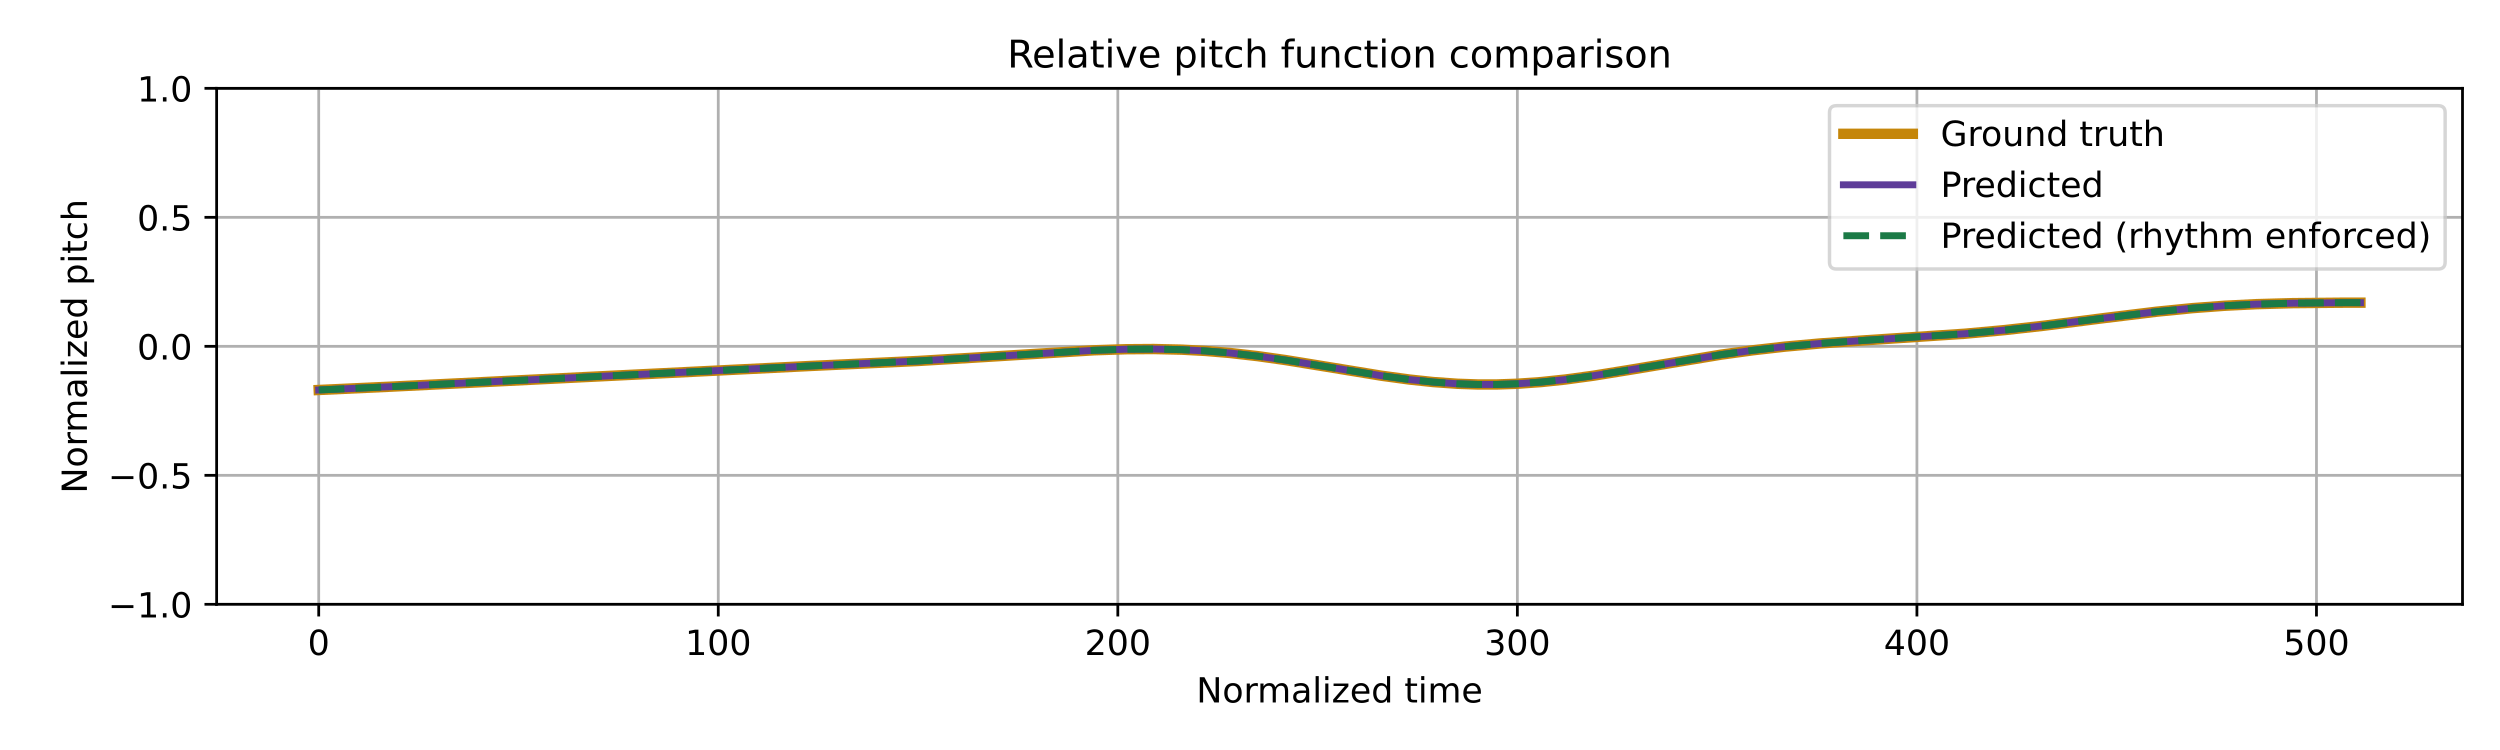
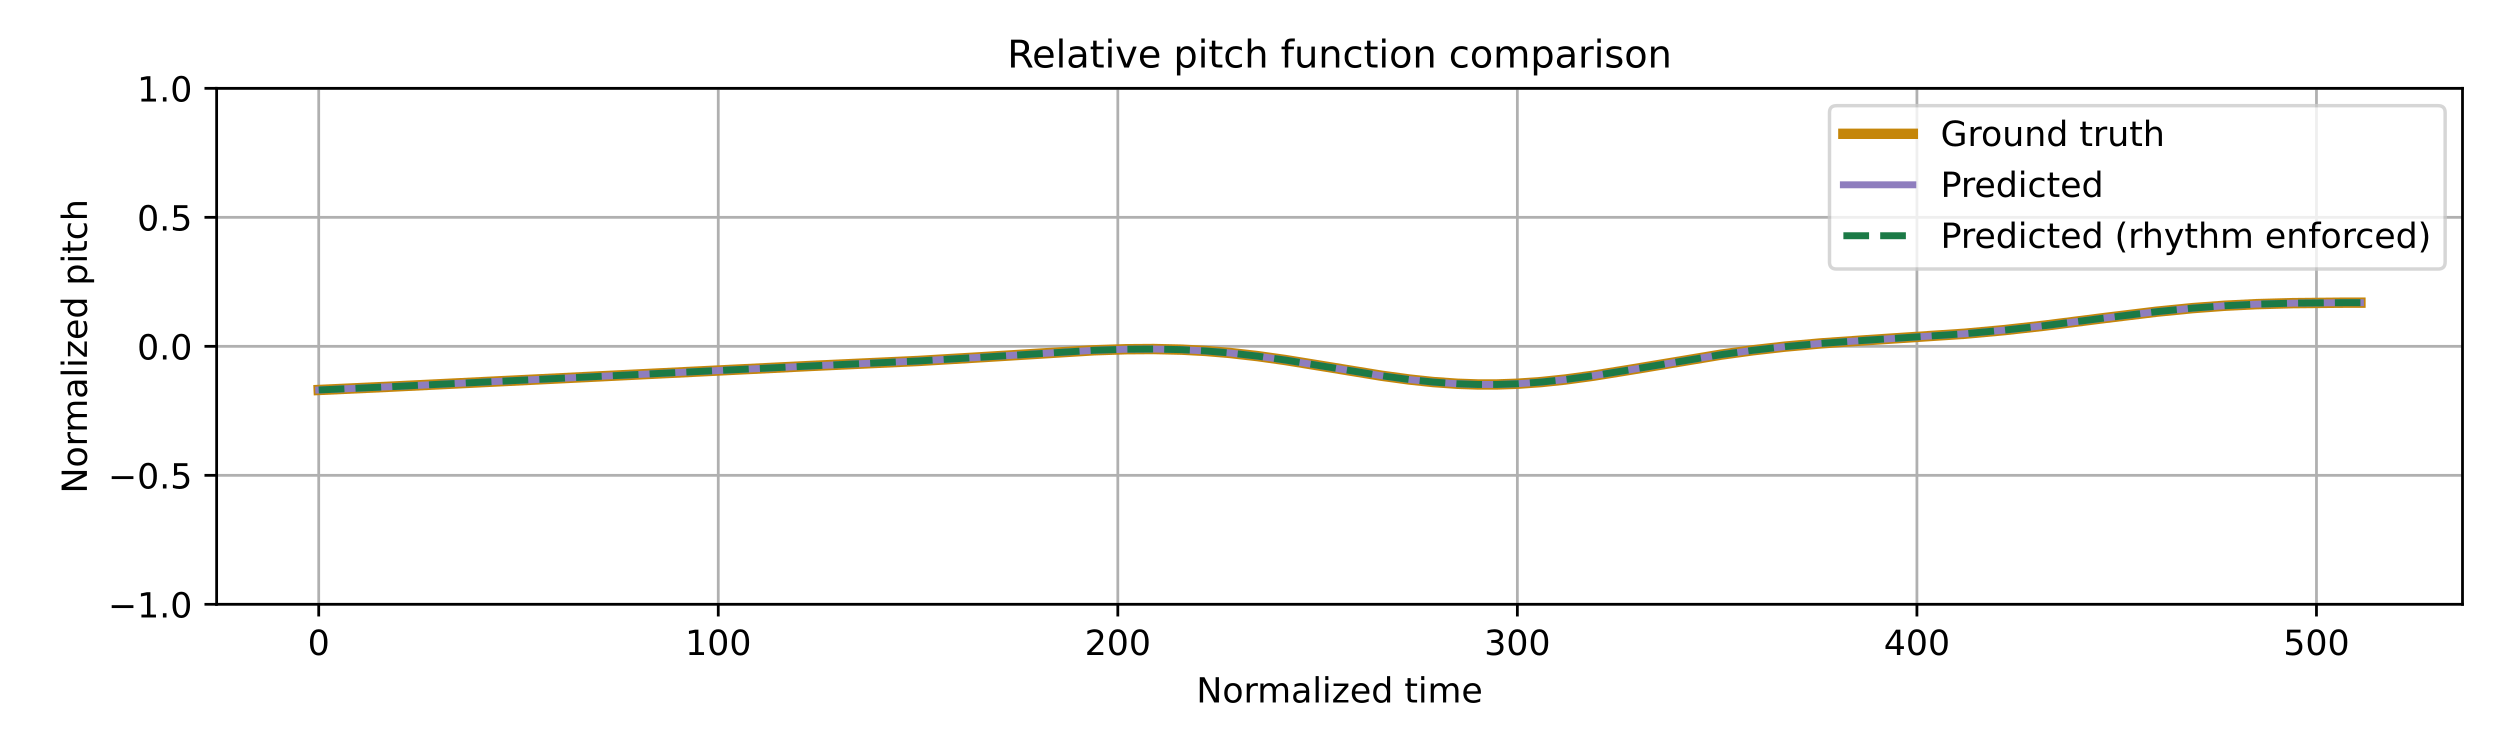
<svg xmlns="http://www.w3.org/2000/svg" xmlns:xlink="http://www.w3.org/1999/xlink" width="720pt" height="216pt" viewBox="0 0 720 216" version="1.1">
  <defs>
    <style type="text/css">*{stroke-linejoin: round; stroke-linecap: butt}</style>
  </defs>
  <g id="figure_1">
    <g id="patch_1">
      <path d="M 0 216  L 720 216  L 720 0  L 0 0  z " style="fill: #ffffff" />
    </g>
    <g id="axes_1">
      <g id="patch_2">
        <path d="M 62.39 174.04  L 709.2 174.04  L 709.2 25.44  L 62.39 25.44  z " style="fill: #ffffff" />
      </g>
      <g id="matplotlib.axis_1">
        <g id="xtick_1">
          <g id="line2d_1">
-             <path d="M 91.79 174.04  L 91.79 25.44  " clip-path="url(#p24b5683816)" style="fill: none; stroke: #b0b0b0; stroke-width: 0.8; stroke-linecap: square" />
+             <path d="M 91.79 174.04  L 91.79 25.44  " clip-path="url(#p1026c1a2c2)" style="fill: none; stroke: #b0b0b0; stroke-width: 0.8; stroke-linecap: square" />
          </g>
          <g id="line2d_2">
            <defs>
-               <path id="m3e1c8670ce" d="M 0 0  L 0 3.5  " style="stroke: #000000; stroke-width: 0.8" />
-             </defs>
-             <g>
-               <use xlink:href="#m3e1c8670ce" x="91.79" y="174.04" style="stroke: #000000; stroke-width: 0.8" />
+               <path id="m2985ba8503" d="M 0 0  L 0 3.5  " style="stroke: #000000; stroke-width: 0.8" />
+             </defs>
+             <g>
+               <use xlink:href="#m2985ba8503" x="91.79" y="174.04" style="stroke: #000000; stroke-width: 0.8" />
            </g>
          </g>
          <g id="text_1">
            <g transform="translate(88.60921 188.6384) scale(0.1 -0.1)">
              <defs>
                <path id="DejaVuSans-30" d="M 2034 4250  Q 1547 4250 1301 3770  Q 1056 3291 1056 2328  Q 1056 1369 1301 889  Q 1547 409 2034 409  Q 2525 409 2770 889  Q 3016 1369 3016 2328  Q 3016 3291 2770 3770  Q 2525 4250 2034 4250  z M 2034 4750  Q 2819 4750 3233 4129  Q 3647 3509 3647 2328  Q 3647 1150 3233 529  Q 2819 -91 2034 -91  Q 1250 -91 836 529  Q 422 1150 422 2328  Q 422 3509 836 4129  Q 1250 4750 2034 4750  z " transform="scale(0.015625)" />
              </defs>
              <use xlink:href="#DejaVuSans-30" />
            </g>
          </g>
        </g>
        <g id="xtick_2">
          <g id="line2d_3">
-             <path d="M 206.861 174.04  L 206.861 25.44  " clip-path="url(#p24b5683816)" style="fill: none; stroke: #b0b0b0; stroke-width: 0.8; stroke-linecap: square" />
+             <path d="M 206.861 174.04  L 206.861 25.44  " clip-path="url(#p1026c1a2c2)" style="fill: none; stroke: #b0b0b0; stroke-width: 0.8; stroke-linecap: square" />
          </g>
          <g id="line2d_4">
            <g>
-               <use xlink:href="#m3e1c8670ce" x="206.861" y="174.04" style="stroke: #000000; stroke-width: 0.8" />
+               <use xlink:href="#m2985ba8503" x="206.861" y="174.04" style="stroke: #000000; stroke-width: 0.8" />
            </g>
          </g>
          <g id="text_2">
            <g transform="translate(197.317 188.6384) scale(0.1 -0.1)">
              <defs>
                <path id="DejaVuSans-31" d="M 794 531  L 1825 531  L 1825 4091  L 703 3866  L 703 4441  L 1819 4666  L 2450 4666  L 2450 531  L 3481 531  L 3481 0  L 794 0  L 794 531  z " transform="scale(0.015625)" />
              </defs>
              <use xlink:href="#DejaVuSans-31" />
              <use xlink:href="#DejaVuSans-30" transform="translate(63.62305 0)" />
              <use xlink:href="#DejaVuSans-30" transform="translate(127.2461 0)" />
            </g>
          </g>
        </g>
        <g id="xtick_3">
          <g id="line2d_5">
-             <path d="M 321.931 174.04  L 321.931 25.44  " clip-path="url(#p24b5683816)" style="fill: none; stroke: #b0b0b0; stroke-width: 0.8; stroke-linecap: square" />
+             <path d="M 321.931 174.04  L 321.931 25.44  " clip-path="url(#p1026c1a2c2)" style="fill: none; stroke: #b0b0b0; stroke-width: 0.8; stroke-linecap: square" />
          </g>
          <g id="line2d_6">
            <g>
-               <use xlink:href="#m3e1c8670ce" x="321.931" y="174.04" style="stroke: #000000; stroke-width: 0.8" />
+               <use xlink:href="#m2985ba8503" x="321.931" y="174.04" style="stroke: #000000; stroke-width: 0.8" />
            </g>
          </g>
          <g id="text_3">
            <g transform="translate(312.3872 188.6384) scale(0.1 -0.1)">
              <defs>
                <path id="DejaVuSans-32" d="M 1228 531  L 3431 531  L 3431 0  L 469 0  L 469 531  Q 828 903 1448 1529  Q 2069 2156 2228 2338  Q 2531 2678 2651 2914  Q 2772 3150 2772 3378  Q 2772 3750 2511 3984  Q 2250 4219 1831 4219  Q 1534 4219 1204 4116  Q 875 4013 500 3803  L 500 4441  Q 881 4594 1212 4672  Q 1544 4750 1819 4750  Q 2544 4750 2975 4387  Q 3406 4025 3406 3419  Q 3406 3131 3298 2873  Q 3191 2616 2906 2266  Q 2828 2175 2409 1742  Q 1991 1309 1228 531  z " transform="scale(0.015625)" />
              </defs>
              <use xlink:href="#DejaVuSans-32" />
              <use xlink:href="#DejaVuSans-30" transform="translate(63.62305 0)" />
              <use xlink:href="#DejaVuSans-30" transform="translate(127.2461 0)" />
            </g>
          </g>
        </g>
        <g id="xtick_4">
          <g id="line2d_7">
-             <path d="M 437.001 174.04  L 437.001 25.44  " clip-path="url(#p24b5683816)" style="fill: none; stroke: #b0b0b0; stroke-width: 0.8; stroke-linecap: square" />
+             <path d="M 437.001 174.04  L 437.001 25.44  " clip-path="url(#p1026c1a2c2)" style="fill: none; stroke: #b0b0b0; stroke-width: 0.8; stroke-linecap: square" />
          </g>
          <g id="line2d_8">
            <g>
-               <use xlink:href="#m3e1c8670ce" x="437.001" y="174.04" style="stroke: #000000; stroke-width: 0.8" />
+               <use xlink:href="#m2985ba8503" x="437.001" y="174.04" style="stroke: #000000; stroke-width: 0.8" />
            </g>
          </g>
          <g id="text_4">
            <g transform="translate(427.4575 188.6384) scale(0.1 -0.1)">
              <defs>
                <path id="DejaVuSans-33" d="M 2597 2516  Q 3050 2419 3304 2112  Q 3559 1806 3559 1356  Q 3559 666 3084 287  Q 2609 -91 1734 -91  Q 1441 -91 1130 -33  Q 819 25 488 141  L 488 750  Q 750 597 1062 519  Q 1375 441 1716 441  Q 2309 441 2620 675  Q 2931 909 2931 1356  Q 2931 1769 2642 2001  Q 2353 2234 1838 2234  L 1294 2234  L 1294 2753  L 1863 2753  Q 2328 2753 2575 2939  Q 2822 3125 2822 3475  Q 2822 3834 2567 4026  Q 2313 4219 1838 4219  Q 1578 4219 1281 4162  Q 984 4106 628 3988  L 628 4550  Q 988 4650 1302 4700  Q 1616 4750 1894 4750  Q 2613 4750 3031 4423  Q 3450 4097 3450 3541  Q 3450 3153 3228 2886  Q 3006 2619 2597 2516  z " transform="scale(0.015625)" />
              </defs>
              <use xlink:href="#DejaVuSans-33" />
              <use xlink:href="#DejaVuSans-30" transform="translate(63.62305 0)" />
              <use xlink:href="#DejaVuSans-30" transform="translate(127.2461 0)" />
            </g>
          </g>
        </g>
        <g id="xtick_5">
          <g id="line2d_9">
-             <path d="M 552.072 174.04  L 552.072 25.44  " clip-path="url(#p24b5683816)" style="fill: none; stroke: #b0b0b0; stroke-width: 0.8; stroke-linecap: square" />
+             <path d="M 552.072 174.04  L 552.072 25.44  " clip-path="url(#p1026c1a2c2)" style="fill: none; stroke: #b0b0b0; stroke-width: 0.8; stroke-linecap: square" />
          </g>
          <g id="line2d_10">
            <g>
-               <use xlink:href="#m3e1c8670ce" x="552.072" y="174.04" style="stroke: #000000; stroke-width: 0.8" />
+               <use xlink:href="#m2985ba8503" x="552.072" y="174.04" style="stroke: #000000; stroke-width: 0.8" />
            </g>
          </g>
          <g id="text_5">
            <g transform="translate(542.5278 188.6384) scale(0.1 -0.1)">
              <defs>
                <path id="DejaVuSans-34" d="M 2419 4116  L 825 1625  L 2419 1625  L 2419 4116  z M 2253 4666  L 3047 4666  L 3047 1625  L 3713 1625  L 3713 1100  L 3047 1100  L 3047 0  L 2419 0  L 2419 1100  L 313 1100  L 313 1709  L 2253 4666  z " transform="scale(0.015625)" />
              </defs>
              <use xlink:href="#DejaVuSans-34" />
              <use xlink:href="#DejaVuSans-30" transform="translate(63.62305 0)" />
              <use xlink:href="#DejaVuSans-30" transform="translate(127.2461 0)" />
            </g>
          </g>
        </g>
        <g id="xtick_6">
          <g id="line2d_11">
-             <path d="M 667.142 174.04  L 667.142 25.44  " clip-path="url(#p24b5683816)" style="fill: none; stroke: #b0b0b0; stroke-width: 0.8; stroke-linecap: square" />
+             <path d="M 667.142 174.04  L 667.142 25.44  " clip-path="url(#p1026c1a2c2)" style="fill: none; stroke: #b0b0b0; stroke-width: 0.8; stroke-linecap: square" />
          </g>
          <g id="line2d_12">
            <g>
-               <use xlink:href="#m3e1c8670ce" x="667.142" y="174.04" style="stroke: #000000; stroke-width: 0.8" />
+               <use xlink:href="#m2985ba8503" x="667.142" y="174.04" style="stroke: #000000; stroke-width: 0.8" />
            </g>
          </g>
          <g id="text_6">
            <g transform="translate(657.5981 188.6384) scale(0.1 -0.1)">
              <defs>
                <path id="DejaVuSans-35" d="M 691 4666  L 3169 4666  L 3169 4134  L 1269 4134  L 1269 2991  Q 1406 3038 1543 3061  Q 1681 3084 1819 3084  Q 2600 3084 3056 2656  Q 3513 2228 3513 1497  Q 3513 744 3044 326  Q 2575 -91 1722 -91  Q 1428 -91 1123 -41  Q 819 9 494 109  L 494 744  Q 775 591 1075 516  Q 1375 441 1709 441  Q 2250 441 2565 725  Q 2881 1009 2881 1497  Q 2881 1984 2565 2268  Q 2250 2553 1709 2553  Q 1456 2553 1204 2497  Q 953 2441 691 2322  L 691 4666  z " transform="scale(0.015625)" />
              </defs>
              <use xlink:href="#DejaVuSans-35" />
              <use xlink:href="#DejaVuSans-30" transform="translate(63.62305 0)" />
              <use xlink:href="#DejaVuSans-30" transform="translate(127.2461 0)" />
            </g>
          </g>
        </g>
        <g id="text_7">
          <g transform="translate(344.5544 202.3166) scale(0.1 -0.1)">
            <defs>
              <path id="DejaVuSans-4e" d="M 628 4666  L 1478 4666  L 3547 763  L 3547 4666  L 4159 4666  L 4159 0  L 3309 0  L 1241 3903  L 1241 0  L 628 0  L 628 4666  z " transform="scale(0.015625)" />
              <path id="DejaVuSans-6f" d="M 1959 3097  Q 1497 3097 1228 2736  Q 959 2375 959 1747  Q 959 1119 1226 758  Q 1494 397 1959 397  Q 2419 397 2687 759  Q 2956 1122 2956 1747  Q 2956 2369 2687 2733  Q 2419 3097 1959 3097  z M 1959 3584  Q 2709 3584 3137 3096  Q 3566 2609 3566 1747  Q 3566 888 3137 398  Q 2709 -91 1959 -91  Q 1206 -91 779 398  Q 353 888 353 1747  Q 353 2609 779 3096  Q 1206 3584 1959 3584  z " transform="scale(0.015625)" />
              <path id="DejaVuSans-72" d="M 2631 2963  Q 2534 3019 2420 3045  Q 2306 3072 2169 3072  Q 1681 3072 1420 2755  Q 1159 2438 1159 1844  L 1159 0  L 581 0  L 581 3500  L 1159 3500  L 1159 2956  Q 1341 3275 1631 3429  Q 1922 3584 2338 3584  Q 2397 3584 2469 3576  Q 2541 3569 2628 3553  L 2631 2963  z " transform="scale(0.015625)" />
              <path id="DejaVuSans-6d" d="M 3328 2828  Q 3544 3216 3844 3400  Q 4144 3584 4550 3584  Q 5097 3584 5394 3201  Q 5691 2819 5691 2113  L 5691 0  L 5113 0  L 5113 2094  Q 5113 2597 4934 2840  Q 4756 3084 4391 3084  Q 3944 3084 3684 2787  Q 3425 2491 3425 1978  L 3425 0  L 2847 0  L 2847 2094  Q 2847 2600 2669 2842  Q 2491 3084 2119 3084  Q 1678 3084 1418 2786  Q 1159 2488 1159 1978  L 1159 0  L 581 0  L 581 3500  L 1159 3500  L 1159 2956  Q 1356 3278 1631 3431  Q 1906 3584 2284 3584  Q 2666 3584 2933 3390  Q 3200 3197 3328 2828  z " transform="scale(0.015625)" />
              <path id="DejaVuSans-61" d="M 2194 1759  Q 1497 1759 1228 1600  Q 959 1441 959 1056  Q 959 750 1161 570  Q 1363 391 1709 391  Q 2188 391 2477 730  Q 2766 1069 2766 1631  L 2766 1759  L 2194 1759  z M 3341 1997  L 3341 0  L 2766 0  L 2766 531  Q 2569 213 2275 61  Q 1981 -91 1556 -91  Q 1019 -91 701 211  Q 384 513 384 1019  Q 384 1609 779 1909  Q 1175 2209 1959 2209  L 2766 2209  L 2766 2266  Q 2766 2663 2505 2880  Q 2244 3097 1772 3097  Q 1472 3097 1187 3025  Q 903 2953 641 2809  L 641 3341  Q 956 3463 1253 3523  Q 1550 3584 1831 3584  Q 2591 3584 2966 3190  Q 3341 2797 3341 1997  z " transform="scale(0.015625)" />
              <path id="DejaVuSans-6c" d="M 603 4863  L 1178 4863  L 1178 0  L 603 0  L 603 4863  z " transform="scale(0.015625)" />
              <path id="DejaVuSans-69" d="M 603 3500  L 1178 3500  L 1178 0  L 603 0  L 603 3500  z M 603 4863  L 1178 4863  L 1178 4134  L 603 4134  L 603 4863  z " transform="scale(0.015625)" />
              <path id="DejaVuSans-7a" d="M 353 3500  L 3084 3500  L 3084 2975  L 922 459  L 3084 459  L 3084 0  L 275 0  L 275 525  L 2438 3041  L 353 3041  L 353 3500  z " transform="scale(0.015625)" />
              <path id="DejaVuSans-65" d="M 3597 1894  L 3597 1613  L 953 1613  Q 991 1019 1311 708  Q 1631 397 2203 397  Q 2534 397 2845 478  Q 3156 559 3463 722  L 3463 178  Q 3153 47 2828 -22  Q 2503 -91 2169 -91  Q 1331 -91 842 396  Q 353 884 353 1716  Q 353 2575 817 3079  Q 1281 3584 2069 3584  Q 2775 3584 3186 3129  Q 3597 2675 3597 1894  z M 3022 2063  Q 3016 2534 2758 2815  Q 2500 3097 2075 3097  Q 1594 3097 1305 2825  Q 1016 2553 972 2059  L 3022 2063  z " transform="scale(0.015625)" />
              <path id="DejaVuSans-64" d="M 2906 2969  L 2906 4863  L 3481 4863  L 3481 0  L 2906 0  L 2906 525  Q 2725 213 2448 61  Q 2172 -91 1784 -91  Q 1150 -91 751 415  Q 353 922 353 1747  Q 353 2572 751 3078  Q 1150 3584 1784 3584  Q 2172 3584 2448 3432  Q 2725 3281 2906 2969  z M 947 1747  Q 947 1113 1208 752  Q 1469 391 1925 391  Q 2381 391 2643 752  Q 2906 1113 2906 1747  Q 2906 2381 2643 2742  Q 2381 3103 1925 3103  Q 1469 3103 1208 2742  Q 947 2381 947 1747  z " transform="scale(0.015625)" />
              <path id="DejaVuSans-20" transform="scale(0.015625)" />
              <path id="DejaVuSans-74" d="M 1172 4494  L 1172 3500  L 2356 3500  L 2356 3053  L 1172 3053  L 1172 1153  Q 1172 725 1289 603  Q 1406 481 1766 481  L 2356 481  L 2356 0  L 1766 0  Q 1100 0 847 248  Q 594 497 594 1153  L 594 3053  L 172 3053  L 172 3500  L 594 3500  L 594 4494  L 1172 4494  z " transform="scale(0.015625)" />
            </defs>
            <use xlink:href="#DejaVuSans-4e" />
            <use xlink:href="#DejaVuSans-6f" transform="translate(74.80469 0)" />
            <use xlink:href="#DejaVuSans-72" transform="translate(135.9863 0)" />
            <use xlink:href="#DejaVuSans-6d" transform="translate(175.3496 0)" />
            <use xlink:href="#DejaVuSans-61" transform="translate(272.7617 0)" />
            <use xlink:href="#DejaVuSans-6c" transform="translate(334.041 0)" />
            <use xlink:href="#DejaVuSans-69" transform="translate(361.8242 0)" />
            <use xlink:href="#DejaVuSans-7a" transform="translate(389.6074 0)" />
            <use xlink:href="#DejaVuSans-65" transform="translate(442.0977 0)" />
            <use xlink:href="#DejaVuSans-64" transform="translate(503.6211 0)" />
            <use xlink:href="#DejaVuSans-20" transform="translate(567.0977 0)" />
            <use xlink:href="#DejaVuSans-74" transform="translate(598.8848 0)" />
            <use xlink:href="#DejaVuSans-69" transform="translate(638.0938 0)" />
            <use xlink:href="#DejaVuSans-6d" transform="translate(665.877 0)" />
            <use xlink:href="#DejaVuSans-65" transform="translate(763.2891 0)" />
          </g>
        </g>
      </g>
      <g id="matplotlib.axis_2">
        <g id="ytick_1">
          <g id="line2d_13">
-             <path d="M 62.39 174.04  L 709.2 174.04  " clip-path="url(#p24b5683816)" style="fill: none; stroke: #b0b0b0; stroke-width: 0.8; stroke-linecap: square" />
+             <path d="M 62.39 174.04  L 709.2 174.04  " clip-path="url(#p1026c1a2c2)" style="fill: none; stroke: #b0b0b0; stroke-width: 0.8; stroke-linecap: square" />
          </g>
          <g id="line2d_14">
            <defs>
-               <path id="mb2f1548d4b" d="M 0 0  L -3.5 0  " style="stroke: #000000; stroke-width: 0.8" />
-             </defs>
-             <g>
-               <use xlink:href="#mb2f1548d4b" x="62.39" y="174.04" style="stroke: #000000; stroke-width: 0.8" />
+               <path id="m806828150d" d="M 0 0  L -3.5 0  " style="stroke: #000000; stroke-width: 0.8" />
+             </defs>
+             <g>
+               <use xlink:href="#m806828150d" x="62.39" y="174.04" style="stroke: #000000; stroke-width: 0.8" />
            </g>
          </g>
          <g id="text_8">
            <g transform="translate(31.10719 177.8392) scale(0.1 -0.1)">
              <defs>
                <path id="DejaVuSans-2212" d="M 678 2272  L 4684 2272  L 4684 1741  L 678 1741  L 678 2272  z " transform="scale(0.015625)" />
                <path id="DejaVuSans-2e" d="M 684 794  L 1344 794  L 1344 0  L 684 0  L 684 794  z " transform="scale(0.015625)" />
              </defs>
              <use xlink:href="#DejaVuSans-2212" />
              <use xlink:href="#DejaVuSans-31" transform="translate(83.78906 0)" />
              <use xlink:href="#DejaVuSans-2e" transform="translate(147.4121 0)" />
              <use xlink:href="#DejaVuSans-30" transform="translate(179.1992 0)" />
            </g>
          </g>
        </g>
        <g id="ytick_2">
          <g id="line2d_15">
-             <path d="M 62.39 136.89  L 709.2 136.89  " clip-path="url(#p24b5683816)" style="fill: none; stroke: #b0b0b0; stroke-width: 0.8; stroke-linecap: square" />
+             <path d="M 62.39 136.89  L 709.2 136.89  " clip-path="url(#p1026c1a2c2)" style="fill: none; stroke: #b0b0b0; stroke-width: 0.8; stroke-linecap: square" />
          </g>
          <g id="line2d_16">
            <g>
-               <use xlink:href="#mb2f1548d4b" x="62.39" y="136.89" style="stroke: #000000; stroke-width: 0.8" />
+               <use xlink:href="#m806828150d" x="62.39" y="136.89" style="stroke: #000000; stroke-width: 0.8" />
            </g>
          </g>
          <g id="text_9">
            <g transform="translate(31.10719 140.6892) scale(0.1 -0.1)">
              <use xlink:href="#DejaVuSans-2212" />
              <use xlink:href="#DejaVuSans-30" transform="translate(83.78906 0)" />
              <use xlink:href="#DejaVuSans-2e" transform="translate(147.4121 0)" />
              <use xlink:href="#DejaVuSans-35" transform="translate(179.1992 0)" />
            </g>
          </g>
        </g>
        <g id="ytick_3">
          <g id="line2d_17">
-             <path d="M 62.39 99.74  L 709.2 99.74  " clip-path="url(#p24b5683816)" style="fill: none; stroke: #b0b0b0; stroke-width: 0.8; stroke-linecap: square" />
+             <path d="M 62.39 99.74  L 709.2 99.74  " clip-path="url(#p1026c1a2c2)" style="fill: none; stroke: #b0b0b0; stroke-width: 0.8; stroke-linecap: square" />
          </g>
          <g id="line2d_18">
            <g>
-               <use xlink:href="#mb2f1548d4b" x="62.39" y="99.74" style="stroke: #000000; stroke-width: 0.8" />
+               <use xlink:href="#m806828150d" x="62.39" y="99.74" style="stroke: #000000; stroke-width: 0.8" />
            </g>
          </g>
          <g id="text_10">
            <g transform="translate(39.48687 103.5392) scale(0.1 -0.1)">
              <use xlink:href="#DejaVuSans-30" />
              <use xlink:href="#DejaVuSans-2e" transform="translate(63.62305 0)" />
              <use xlink:href="#DejaVuSans-30" transform="translate(95.41016 0)" />
            </g>
          </g>
        </g>
        <g id="ytick_4">
          <g id="line2d_19">
-             <path d="M 62.39 62.59  L 709.2 62.59  " clip-path="url(#p24b5683816)" style="fill: none; stroke: #b0b0b0; stroke-width: 0.8; stroke-linecap: square" />
+             <path d="M 62.39 62.59  L 709.2 62.59  " clip-path="url(#p1026c1a2c2)" style="fill: none; stroke: #b0b0b0; stroke-width: 0.8; stroke-linecap: square" />
          </g>
          <g id="line2d_20">
            <g>
-               <use xlink:href="#mb2f1548d4b" x="62.39" y="62.59" style="stroke: #000000; stroke-width: 0.8" />
+               <use xlink:href="#m806828150d" x="62.39" y="62.59" style="stroke: #000000; stroke-width: 0.8" />
            </g>
          </g>
          <g id="text_11">
            <g transform="translate(39.48687 66.38922) scale(0.1 -0.1)">
              <use xlink:href="#DejaVuSans-30" />
              <use xlink:href="#DejaVuSans-2e" transform="translate(63.62305 0)" />
              <use xlink:href="#DejaVuSans-35" transform="translate(95.41016 0)" />
            </g>
          </g>
        </g>
        <g id="ytick_5">
          <g id="line2d_21">
-             <path d="M 62.39 25.44  L 709.2 25.44  " clip-path="url(#p24b5683816)" style="fill: none; stroke: #b0b0b0; stroke-width: 0.8; stroke-linecap: square" />
+             <path d="M 62.39 25.44  L 709.2 25.44  " clip-path="url(#p1026c1a2c2)" style="fill: none; stroke: #b0b0b0; stroke-width: 0.8; stroke-linecap: square" />
          </g>
          <g id="line2d_22">
            <g>
-               <use xlink:href="#mb2f1548d4b" x="62.39" y="25.44" style="stroke: #000000; stroke-width: 0.8" />
+               <use xlink:href="#m806828150d" x="62.39" y="25.44" style="stroke: #000000; stroke-width: 0.8" />
            </g>
          </g>
          <g id="text_12">
            <g transform="translate(39.48687 29.23922) scale(0.1 -0.1)">
              <use xlink:href="#DejaVuSans-31" />
              <use xlink:href="#DejaVuSans-2e" transform="translate(63.62305 0)" />
              <use xlink:href="#DejaVuSans-30" transform="translate(95.41016 0)" />
            </g>
          </g>
        </g>
        <g id="text_13">
          <g transform="translate(25.0275 142.1259) rotate(-90) scale(0.1 -0.1)">
            <defs>
              <path id="DejaVuSans-70" d="M 1159 525  L 1159 -1331  L 581 -1331  L 581 3500  L 1159 3500  L 1159 2969  Q 1341 3281 1617 3432  Q 1894 3584 2278 3584  Q 2916 3584 3314 3078  Q 3713 2572 3713 1747  Q 3713 922 3314 415  Q 2916 -91 2278 -91  Q 1894 -91 1617 61  Q 1341 213 1159 525  z M 3116 1747  Q 3116 2381 2855 2742  Q 2594 3103 2138 3103  Q 1681 3103 1420 2742  Q 1159 2381 1159 1747  Q 1159 1113 1420 752  Q 1681 391 2138 391  Q 2594 391 2855 752  Q 3116 1113 3116 1747  z " transform="scale(0.015625)" />
              <path id="DejaVuSans-63" d="M 3122 3366  L 3122 2828  Q 2878 2963 2633 3030  Q 2388 3097 2138 3097  Q 1578 3097 1268 2742  Q 959 2388 959 1747  Q 959 1106 1268 751  Q 1578 397 2138 397  Q 2388 397 2633 464  Q 2878 531 3122 666  L 3122 134  Q 2881 22 2623 -34  Q 2366 -91 2075 -91  Q 1284 -91 818 406  Q 353 903 353 1747  Q 353 2603 823 3093  Q 1294 3584 2113 3584  Q 2378 3584 2631 3529  Q 2884 3475 3122 3366  z " transform="scale(0.015625)" />
              <path id="DejaVuSans-68" d="M 3513 2113  L 3513 0  L 2938 0  L 2938 2094  Q 2938 2591 2744 2837  Q 2550 3084 2163 3084  Q 1697 3084 1428 2787  Q 1159 2491 1159 1978  L 1159 0  L 581 0  L 581 4863  L 1159 4863  L 1159 2956  Q 1366 3272 1645 3428  Q 1925 3584 2291 3584  Q 2894 3584 3203 3211  Q 3513 2838 3513 2113  z " transform="scale(0.015625)" />
            </defs>
            <use xlink:href="#DejaVuSans-4e" />
            <use xlink:href="#DejaVuSans-6f" transform="translate(74.80469 0)" />
            <use xlink:href="#DejaVuSans-72" transform="translate(135.9863 0)" />
            <use xlink:href="#DejaVuSans-6d" transform="translate(175.3496 0)" />
            <use xlink:href="#DejaVuSans-61" transform="translate(272.7617 0)" />
            <use xlink:href="#DejaVuSans-6c" transform="translate(334.041 0)" />
            <use xlink:href="#DejaVuSans-69" transform="translate(361.8242 0)" />
            <use xlink:href="#DejaVuSans-7a" transform="translate(389.6074 0)" />
            <use xlink:href="#DejaVuSans-65" transform="translate(442.0977 0)" />
            <use xlink:href="#DejaVuSans-64" transform="translate(503.6211 0)" />
            <use xlink:href="#DejaVuSans-20" transform="translate(567.0977 0)" />
            <use xlink:href="#DejaVuSans-70" transform="translate(598.8848 0)" />
            <use xlink:href="#DejaVuSans-69" transform="translate(662.3613 0)" />
            <use xlink:href="#DejaVuSans-74" transform="translate(690.1445 0)" />
            <use xlink:href="#DejaVuSans-63" transform="translate(729.3535 0)" />
            <use xlink:href="#DejaVuSans-68" transform="translate(784.334 0)" />
          </g>
        </g>
      </g>
      <g id="line2d_23">
-         <path d="M 91.79 112.316  L 112.503 111.362  L 233.327 105.404  L 264.396 103.962  L 282.807 102.87  L 315.027 100.884  L 324.232 100.578  L 332.287 100.519  L 340.342 100.703  L 347.246 101.075  L 354.151 101.651  L 362.206 102.566  L 370.261 103.702  L 381.768 105.574  L 397.877 108.211  L 405.932 109.31  L 412.837 110.039  L 419.741 110.524  L 425.494 110.721  L 431.248 110.719  L 437.001 110.519  L 443.905 110.032  L 450.81 109.304  L 458.865 108.209  L 469.221 106.541  L 495.687 102.136  L 504.893 100.873  L 514.098 99.826  L 524.455 98.894  L 537.112 98.012  L 565.88 96.113  L 577.387 95.061  L 588.894 93.777  L 606.155 91.586  L 621.114 89.767  L 631.47 88.741  L 640.676 88.057  L 649.881 87.597  L 660.238 87.31  L 674.046 87.177  L 679.8 87.164  L 679.8 87.164  " clip-path="url(#p24b5683816)" style="fill: none; stroke: #c5860a; stroke-width: 3; stroke-linecap: square" />
+         <path d="M 91.79 112.316  L 112.503 111.362  L 233.327 105.404  L 264.396 103.962  L 282.807 102.87  L 315.027 100.884  L 324.232 100.578  L 332.287 100.519  L 340.342 100.703  L 347.246 101.075  L 354.151 101.651  L 362.206 102.566  L 370.261 103.702  L 381.768 105.574  L 397.877 108.211  L 405.932 109.31  L 412.837 110.039  L 419.741 110.524  L 425.494 110.721  L 431.248 110.719  L 437.001 110.519  L 443.905 110.032  L 450.81 109.304  L 458.865 108.209  L 469.221 106.541  L 495.687 102.136  L 504.893 100.873  L 514.098 99.826  L 524.455 98.894  L 537.112 98.012  L 565.88 96.113  L 577.387 95.061  L 588.894 93.777  L 606.155 91.586  L 621.114 89.767  L 631.47 88.741  L 640.676 88.057  L 649.881 87.597  L 660.238 87.31  L 674.046 87.177  L 679.8 87.164  L 679.8 87.164  " clip-path="url(#p1026c1a2c2)" style="fill: none; stroke: #c5860a; stroke-width: 3; stroke-linecap: square" />
      </g>
      <g id="line2d_24">
-         <path d="M 91.79 112.316  L 112.503 111.362  L 233.327 105.404  L 264.396 103.962  L 282.807 102.87  L 315.027 100.884  L 324.232 100.578  L 332.287 100.519  L 340.342 100.703  L 347.246 101.075  L 354.151 101.651  L 362.206 102.566  L 370.261 103.702  L 381.768 105.574  L 397.877 108.211  L 405.932 109.31  L 412.837 110.039  L 419.741 110.524  L 425.494 110.721  L 431.248 110.719  L 437.001 110.519  L 443.905 110.032  L 450.81 109.304  L 458.865 108.209  L 469.221 106.541  L 495.687 102.136  L 504.893 100.873  L 514.098 99.826  L 524.455 98.894  L 537.112 98.012  L 565.88 96.113  L 577.387 95.061  L 588.894 93.777  L 606.155 91.586  L 621.114 89.767  L 631.47 88.741  L 640.676 88.057  L 649.881 87.597  L 660.238 87.31  L 674.046 87.177  L 679.8 87.164  L 679.8 87.164  " clip-path="url(#p24b5683816)" style="fill: none; stroke: #5e3c99; stroke-width: 2; stroke-linecap: square" />
+         <path d="M 91.79 112.316  L 112.503 111.362  L 233.327 105.404  L 264.396 103.962  L 282.807 102.87  L 315.027 100.884  L 324.232 100.578  L 332.287 100.519  L 340.342 100.703  L 347.246 101.075  L 354.151 101.651  L 362.206 102.566  L 370.261 103.702  L 381.768 105.574  L 397.877 108.211  L 405.932 109.31  L 412.837 110.039  L 419.741 110.524  L 425.494 110.721  L 431.248 110.719  L 437.001 110.519  L 443.905 110.032  L 450.81 109.304  L 458.865 108.209  L 469.221 106.541  L 495.687 102.136  L 504.893 100.873  L 514.098 99.826  L 524.455 98.894  L 537.112 98.012  L 565.88 96.113  L 577.387 95.061  L 588.894 93.777  L 606.155 91.586  L 621.114 89.767  L 631.47 88.741  L 640.676 88.057  L 649.881 87.597  L 660.238 87.31  L 674.046 87.177  L 679.8 87.164  L 679.8 87.164  " clip-path="url(#p1026c1a2c2)" style="fill: none; stroke: #8e7dbe; stroke-width: 2; stroke-linecap: square" />
      </g>
      <g id="line2d_25">
-         <path d="M 91.79 112.316  L 112.503 111.362  L 233.327 105.404  L 264.396 103.962  L 282.807 102.87  L 315.027 100.884  L 324.232 100.578  L 332.287 100.519  L 340.342 100.703  L 347.246 101.075  L 354.151 101.651  L 362.206 102.566  L 370.261 103.702  L 381.768 105.574  L 397.877 108.211  L 405.932 109.31  L 412.837 110.039  L 419.741 110.524  L 425.494 110.721  L 431.248 110.719  L 437.001 110.519  L 443.905 110.032  L 450.81 109.304  L 458.865 108.209  L 469.221 106.541  L 495.687 102.136  L 504.893 100.873  L 514.098 99.826  L 524.455 98.894  L 537.112 98.012  L 565.88 96.113  L 577.387 95.061  L 588.894 93.777  L 606.155 91.586  L 621.114 89.767  L 631.47 88.741  L 640.676 88.057  L 649.881 87.597  L 660.238 87.31  L 674.046 87.177  L 679.8 87.164  L 679.8 87.164  " clip-path="url(#p24b5683816)" style="fill: none; stroke-dasharray: 7.4,3.2; stroke-dashoffset: 0; stroke: #1b7a46; stroke-width: 2" />
+         <path d="M 91.79 112.316  L 112.503 111.362  L 233.327 105.404  L 264.396 103.962  L 282.807 102.87  L 315.027 100.884  L 324.232 100.578  L 332.287 100.519  L 340.342 100.703  L 347.246 101.075  L 354.151 101.651  L 362.206 102.566  L 370.261 103.702  L 381.768 105.574  L 397.877 108.211  L 405.932 109.31  L 412.837 110.039  L 419.741 110.524  L 425.494 110.721  L 431.248 110.719  L 437.001 110.519  L 443.905 110.032  L 450.81 109.304  L 458.865 108.209  L 469.221 106.541  L 495.687 102.136  L 504.893 100.873  L 514.098 99.826  L 524.455 98.894  L 537.112 98.012  L 565.88 96.113  L 577.387 95.061  L 588.894 93.777  L 606.155 91.586  L 621.114 89.767  L 631.47 88.741  L 640.676 88.057  L 649.881 87.597  L 660.238 87.31  L 674.046 87.177  L 679.8 87.164  L 679.8 87.164  " clip-path="url(#p1026c1a2c2)" style="fill: none; stroke-dasharray: 7.4,3.2; stroke-dashoffset: 0; stroke: #1b7a46; stroke-width: 2" />
      </g>
      <g id="patch_3">
        <path d="M 62.39 174.04  L 62.39 25.44  " style="fill: none; stroke: #000000; stroke-width: 0.8; stroke-linejoin: miter; stroke-linecap: square" />
      </g>
      <g id="patch_4">
        <path d="M 709.2 174.04  L 709.2 25.44  " style="fill: none; stroke: #000000; stroke-width: 0.8; stroke-linejoin: miter; stroke-linecap: square" />
      </g>
      <g id="patch_5">
        <path d="M 62.39 174.04  L 709.2 174.04  " style="fill: none; stroke: #000000; stroke-width: 0.8; stroke-linejoin: miter; stroke-linecap: square" />
      </g>
      <g id="patch_6">
        <path d="M 62.39 25.44  L 709.2 25.44  " style="fill: none; stroke: #000000; stroke-width: 0.8; stroke-linejoin: miter; stroke-linecap: square" />
      </g>
      <g id="text_14">
        <g transform="translate(290.1045 19.44) scale(0.11 -0.11)">
          <defs>
            <path id="DejaVuSans-52" d="M 2841 2188  Q 3044 2119 3236 1894  Q 3428 1669 3622 1275  L 4263 0  L 3584 0  L 2988 1197  Q 2756 1666 2539 1819  Q 2322 1972 1947 1972  L 1259 1972  L 1259 0  L 628 0  L 628 4666  L 2053 4666  Q 2853 4666 3247 4331  Q 3641 3997 3641 3322  Q 3641 2881 3436 2590  Q 3231 2300 2841 2188  z M 1259 4147  L 1259 2491  L 2053 2491  Q 2509 2491 2742 2702  Q 2975 2913 2975 3322  Q 2975 3731 2742 3939  Q 2509 4147 2053 4147  L 1259 4147  z " transform="scale(0.015625)" />
            <path id="DejaVuSans-76" d="M 191 3500  L 800 3500  L 1894 563  L 2988 3500  L 3597 3500  L 2284 0  L 1503 0  L 191 3500  z " transform="scale(0.015625)" />
            <path id="DejaVuSans-66" d="M 2375 4863  L 2375 4384  L 1825 4384  Q 1516 4384 1395 4259  Q 1275 4134 1275 3809  L 1275 3500  L 2222 3500  L 2222 3053  L 1275 3053  L 1275 0  L 697 0  L 697 3053  L 147 3053  L 147 3500  L 697 3500  L 697 3744  Q 697 4328 969 4595  Q 1241 4863 1831 4863  L 2375 4863  z " transform="scale(0.015625)" />
            <path id="DejaVuSans-75" d="M 544 1381  L 544 3500  L 1119 3500  L 1119 1403  Q 1119 906 1312 657  Q 1506 409 1894 409  Q 2359 409 2629 706  Q 2900 1003 2900 1516  L 2900 3500  L 3475 3500  L 3475 0  L 2900 0  L 2900 538  Q 2691 219 2414 64  Q 2138 -91 1772 -91  Q 1169 -91 856 284  Q 544 659 544 1381  z M 1991 3584  L 1991 3584  z " transform="scale(0.015625)" />
            <path id="DejaVuSans-6e" d="M 3513 2113  L 3513 0  L 2938 0  L 2938 2094  Q 2938 2591 2744 2837  Q 2550 3084 2163 3084  Q 1697 3084 1428 2787  Q 1159 2491 1159 1978  L 1159 0  L 581 0  L 581 3500  L 1159 3500  L 1159 2956  Q 1366 3272 1645 3428  Q 1925 3584 2291 3584  Q 2894 3584 3203 3211  Q 3513 2838 3513 2113  z " transform="scale(0.015625)" />
            <path id="DejaVuSans-73" d="M 2834 3397  L 2834 2853  Q 2591 2978 2328 3040  Q 2066 3103 1784 3103  Q 1356 3103 1142 2972  Q 928 2841 928 2578  Q 928 2378 1081 2264  Q 1234 2150 1697 2047  L 1894 2003  Q 2506 1872 2764 1633  Q 3022 1394 3022 966  Q 3022 478 2636 193  Q 2250 -91 1575 -91  Q 1294 -91 989 -36  Q 684 19 347 128  L 347 722  Q 666 556 975 473  Q 1284 391 1588 391  Q 1994 391 2212 530  Q 2431 669 2431 922  Q 2431 1156 2273 1281  Q 2116 1406 1581 1522  L 1381 1569  Q 847 1681 609 1914  Q 372 2147 372 2553  Q 372 3047 722 3315  Q 1072 3584 1716 3584  Q 2034 3584 2315 3537  Q 2597 3491 2834 3397  z " transform="scale(0.015625)" />
          </defs>
          <use xlink:href="#DejaVuSans-52" />
          <use xlink:href="#DejaVuSans-65" transform="translate(64.98242 0)" />
          <use xlink:href="#DejaVuSans-6c" transform="translate(126.5059 0)" />
          <use xlink:href="#DejaVuSans-61" transform="translate(154.2891 0)" />
          <use xlink:href="#DejaVuSans-74" transform="translate(215.5684 0)" />
          <use xlink:href="#DejaVuSans-69" transform="translate(254.7773 0)" />
          <use xlink:href="#DejaVuSans-76" transform="translate(282.5605 0)" />
          <use xlink:href="#DejaVuSans-65" transform="translate(341.7402 0)" />
          <use xlink:href="#DejaVuSans-20" transform="translate(403.2637 0)" />
          <use xlink:href="#DejaVuSans-70" transform="translate(435.0508 0)" />
          <use xlink:href="#DejaVuSans-69" transform="translate(498.5273 0)" />
          <use xlink:href="#DejaVuSans-74" transform="translate(526.3105 0)" />
          <use xlink:href="#DejaVuSans-63" transform="translate(565.5195 0)" />
          <use xlink:href="#DejaVuSans-68" transform="translate(620.5 0)" />
          <use xlink:href="#DejaVuSans-20" transform="translate(683.8789 0)" />
          <use xlink:href="#DejaVuSans-66" transform="translate(715.666 0)" />
          <use xlink:href="#DejaVuSans-75" transform="translate(750.8711 0)" />
          <use xlink:href="#DejaVuSans-6e" transform="translate(814.25 0)" />
          <use xlink:href="#DejaVuSans-63" transform="translate(877.6289 0)" />
          <use xlink:href="#DejaVuSans-74" transform="translate(932.6094 0)" />
          <use xlink:href="#DejaVuSans-69" transform="translate(971.8184 0)" />
          <use xlink:href="#DejaVuSans-6f" transform="translate(999.6016 0)" />
          <use xlink:href="#DejaVuSans-6e" transform="translate(1060.783 0)" />
          <use xlink:href="#DejaVuSans-20" transform="translate(1124.162 0)" />
          <use xlink:href="#DejaVuSans-63" transform="translate(1155.949 0)" />
          <use xlink:href="#DejaVuSans-6f" transform="translate(1210.93 0)" />
          <use xlink:href="#DejaVuSans-6d" transform="translate(1272.111 0)" />
          <use xlink:href="#DejaVuSans-70" transform="translate(1369.523 0)" />
          <use xlink:href="#DejaVuSans-61" transform="translate(1433 0)" />
          <use xlink:href="#DejaVuSans-72" transform="translate(1494.279 0)" />
          <use xlink:href="#DejaVuSans-69" transform="translate(1535.393 0)" />
          <use xlink:href="#DejaVuSans-73" transform="translate(1563.176 0)" />
          <use xlink:href="#DejaVuSans-6f" transform="translate(1615.275 0)" />
          <use xlink:href="#DejaVuSans-6e" transform="translate(1676.457 0)" />
        </g>
      </g>
      <g id="legend_1">
        <g id="patch_7">
          <path d="M 528.894 77.474  L 702.2 77.474  Q 704.2 77.474 704.2 75.474  L 704.2 32.44  Q 704.2 30.44 702.2 30.44  L 528.894 30.44  Q 526.894 30.44 526.894 32.44  L 526.894 75.474  Q 526.894 77.474 528.894 77.474  z " style="fill: #ffffff; opacity: 0.8; stroke: #cccccc; stroke-linejoin: miter" />
        </g>
        <g id="line2d_26">
          <path d="M 530.894 38.538  L 540.894 38.538  L 550.894 38.538  " style="fill: none; stroke: #c5860a; stroke-width: 3; stroke-linecap: square" />
        </g>
        <g id="text_15">
          <g transform="translate(558.8937 42.03844) scale(0.1 -0.1)">
            <defs>
              <path id="DejaVuSans-47" d="M 3809 666  L 3809 1919  L 2778 1919  L 2778 2438  L 4434 2438  L 4434 434  Q 4069 175 3628 42  Q 3188 -91 2688 -91  Q 1594 -91 976 548  Q 359 1188 359 2328  Q 359 3472 976 4111  Q 1594 4750 2688 4750  Q 3144 4750 3555 4637  Q 3966 4525 4313 4306  L 4313 3634  Q 3963 3931 3569 4081  Q 3175 4231 2741 4231  Q 1884 4231 1454 3753  Q 1025 3275 1025 2328  Q 1025 1384 1454 906  Q 1884 428 2741 428  Q 3075 428 3337 486  Q 3600 544 3809 666  z " transform="scale(0.015625)" />
            </defs>
            <use xlink:href="#DejaVuSans-47" />
            <use xlink:href="#DejaVuSans-72" transform="translate(77.49023 0)" />
            <use xlink:href="#DejaVuSans-6f" transform="translate(116.3535 0)" />
            <use xlink:href="#DejaVuSans-75" transform="translate(177.5352 0)" />
            <use xlink:href="#DejaVuSans-6e" transform="translate(240.9141 0)" />
            <use xlink:href="#DejaVuSans-64" transform="translate(304.293 0)" />
            <use xlink:href="#DejaVuSans-20" transform="translate(367.7695 0)" />
            <use xlink:href="#DejaVuSans-74" transform="translate(399.5566 0)" />
            <use xlink:href="#DejaVuSans-72" transform="translate(438.7656 0)" />
            <use xlink:href="#DejaVuSans-75" transform="translate(479.8789 0)" />
            <use xlink:href="#DejaVuSans-74" transform="translate(543.2578 0)" />
            <use xlink:href="#DejaVuSans-68" transform="translate(582.4668 0)" />
          </g>
        </g>
        <g id="line2d_27">
-           <path d="M 530.894 53.217  L 540.894 53.217  L 550.894 53.217  " style="fill: none; stroke: #5e3c99; stroke-width: 2; stroke-linecap: square" />
+           <path d="M 530.894 53.217  L 540.894 53.217  L 550.894 53.217  " style="fill: none; stroke: #8e7dbe; stroke-width: 2; stroke-linecap: square" />
        </g>
        <g id="text_16">
          <g transform="translate(558.8937 56.71656) scale(0.1 -0.1)">
            <defs>
              <path id="DejaVuSans-50" d="M 1259 4147  L 1259 2394  L 2053 2394  Q 2494 2394 2734 2622  Q 2975 2850 2975 3272  Q 2975 3691 2734 3919  Q 2494 4147 2053 4147  L 1259 4147  z M 628 4666  L 2053 4666  Q 2838 4666 3239 4311  Q 3641 3956 3641 3272  Q 3641 2581 3239 2228  Q 2838 1875 2053 1875  L 1259 1875  L 1259 0  L 628 0  L 628 4666  z " transform="scale(0.015625)" />
            </defs>
            <use xlink:href="#DejaVuSans-50" />
            <use xlink:href="#DejaVuSans-72" transform="translate(58.55273 0)" />
            <use xlink:href="#DejaVuSans-65" transform="translate(97.41602 0)" />
            <use xlink:href="#DejaVuSans-64" transform="translate(158.9395 0)" />
            <use xlink:href="#DejaVuSans-69" transform="translate(222.416 0)" />
            <use xlink:href="#DejaVuSans-63" transform="translate(250.1992 0)" />
            <use xlink:href="#DejaVuSans-74" transform="translate(305.1797 0)" />
            <use xlink:href="#DejaVuSans-65" transform="translate(344.3887 0)" />
            <use xlink:href="#DejaVuSans-64" transform="translate(405.9121 0)" />
          </g>
        </g>
        <g id="line2d_28">
          <path d="M 530.894 67.895  L 540.894 67.895  L 550.894 67.895  " style="fill: none; stroke-dasharray: 7.4,3.2; stroke-dashoffset: 0; stroke: #1b7a46; stroke-width: 2" />
        </g>
        <g id="text_17">
          <g transform="translate(558.8937 71.39469) scale(0.1 -0.1)">
            <defs>
              <path id="DejaVuSans-28" d="M 1984 4856  Q 1566 4138 1362 3434  Q 1159 2731 1159 2009  Q 1159 1288 1364 580  Q 1569 -128 1984 -844  L 1484 -844  Q 1016 -109 783 600  Q 550 1309 550 2009  Q 550 2706 781 3412  Q 1013 4119 1484 4856  L 1984 4856  z " transform="scale(0.015625)" />
              <path id="DejaVuSans-79" d="M 2059 -325  Q 1816 -950 1584 -1140  Q 1353 -1331 966 -1331  L 506 -1331  L 506 -850  L 844 -850  Q 1081 -850 1212 -737  Q 1344 -625 1503 -206  L 1606 56  L 191 3500  L 800 3500  L 1894 763  L 2988 3500  L 3597 3500  L 2059 -325  z " transform="scale(0.015625)" />
              <path id="DejaVuSans-29" d="M 513 4856  L 1013 4856  Q 1481 4119 1714 3412  Q 1947 2706 1947 2009  Q 1947 1309 1714 600  Q 1481 -109 1013 -844  L 513 -844  Q 928 -128 1133 580  Q 1338 1288 1338 2009  Q 1338 2731 1133 3434  Q 928 4138 513 4856  z " transform="scale(0.015625)" />
            </defs>
            <use xlink:href="#DejaVuSans-50" />
            <use xlink:href="#DejaVuSans-72" transform="translate(58.55273 0)" />
            <use xlink:href="#DejaVuSans-65" transform="translate(97.41602 0)" />
            <use xlink:href="#DejaVuSans-64" transform="translate(158.9395 0)" />
            <use xlink:href="#DejaVuSans-69" transform="translate(222.416 0)" />
            <use xlink:href="#DejaVuSans-63" transform="translate(250.1992 0)" />
            <use xlink:href="#DejaVuSans-74" transform="translate(305.1797 0)" />
            <use xlink:href="#DejaVuSans-65" transform="translate(344.3887 0)" />
            <use xlink:href="#DejaVuSans-64" transform="translate(405.9121 0)" />
            <use xlink:href="#DejaVuSans-20" transform="translate(469.3887 0)" />
            <use xlink:href="#DejaVuSans-28" transform="translate(501.1758 0)" />
            <use xlink:href="#DejaVuSans-72" transform="translate(540.1895 0)" />
            <use xlink:href="#DejaVuSans-68" transform="translate(579.5527 0)" />
            <use xlink:href="#DejaVuSans-79" transform="translate(642.9316 0)" />
            <use xlink:href="#DejaVuSans-74" transform="translate(702.1113 0)" />
            <use xlink:href="#DejaVuSans-68" transform="translate(741.3203 0)" />
            <use xlink:href="#DejaVuSans-6d" transform="translate(804.6992 0)" />
            <use xlink:href="#DejaVuSans-20" transform="translate(902.1113 0)" />
            <use xlink:href="#DejaVuSans-65" transform="translate(933.8984 0)" />
            <use xlink:href="#DejaVuSans-6e" transform="translate(995.4219 0)" />
            <use xlink:href="#DejaVuSans-66" transform="translate(1058.801 0)" />
            <use xlink:href="#DejaVuSans-6f" transform="translate(1094.006 0)" />
            <use xlink:href="#DejaVuSans-72" transform="translate(1155.188 0)" />
            <use xlink:href="#DejaVuSans-63" transform="translate(1194.051 0)" />
            <use xlink:href="#DejaVuSans-65" transform="translate(1249.031 0)" />
            <use xlink:href="#DejaVuSans-64" transform="translate(1310.555 0)" />
            <use xlink:href="#DejaVuSans-29" transform="translate(1374.031 0)" />
          </g>
        </g>
      </g>
    </g>
  </g>
  <defs>
-     <clipPath id="p24b5683816">
+     <clipPath id="p1026c1a2c2">
      <rect x="62.39" y="25.44" width="646.81" height="148.6" />
    </clipPath>
  </defs>
</svg>
